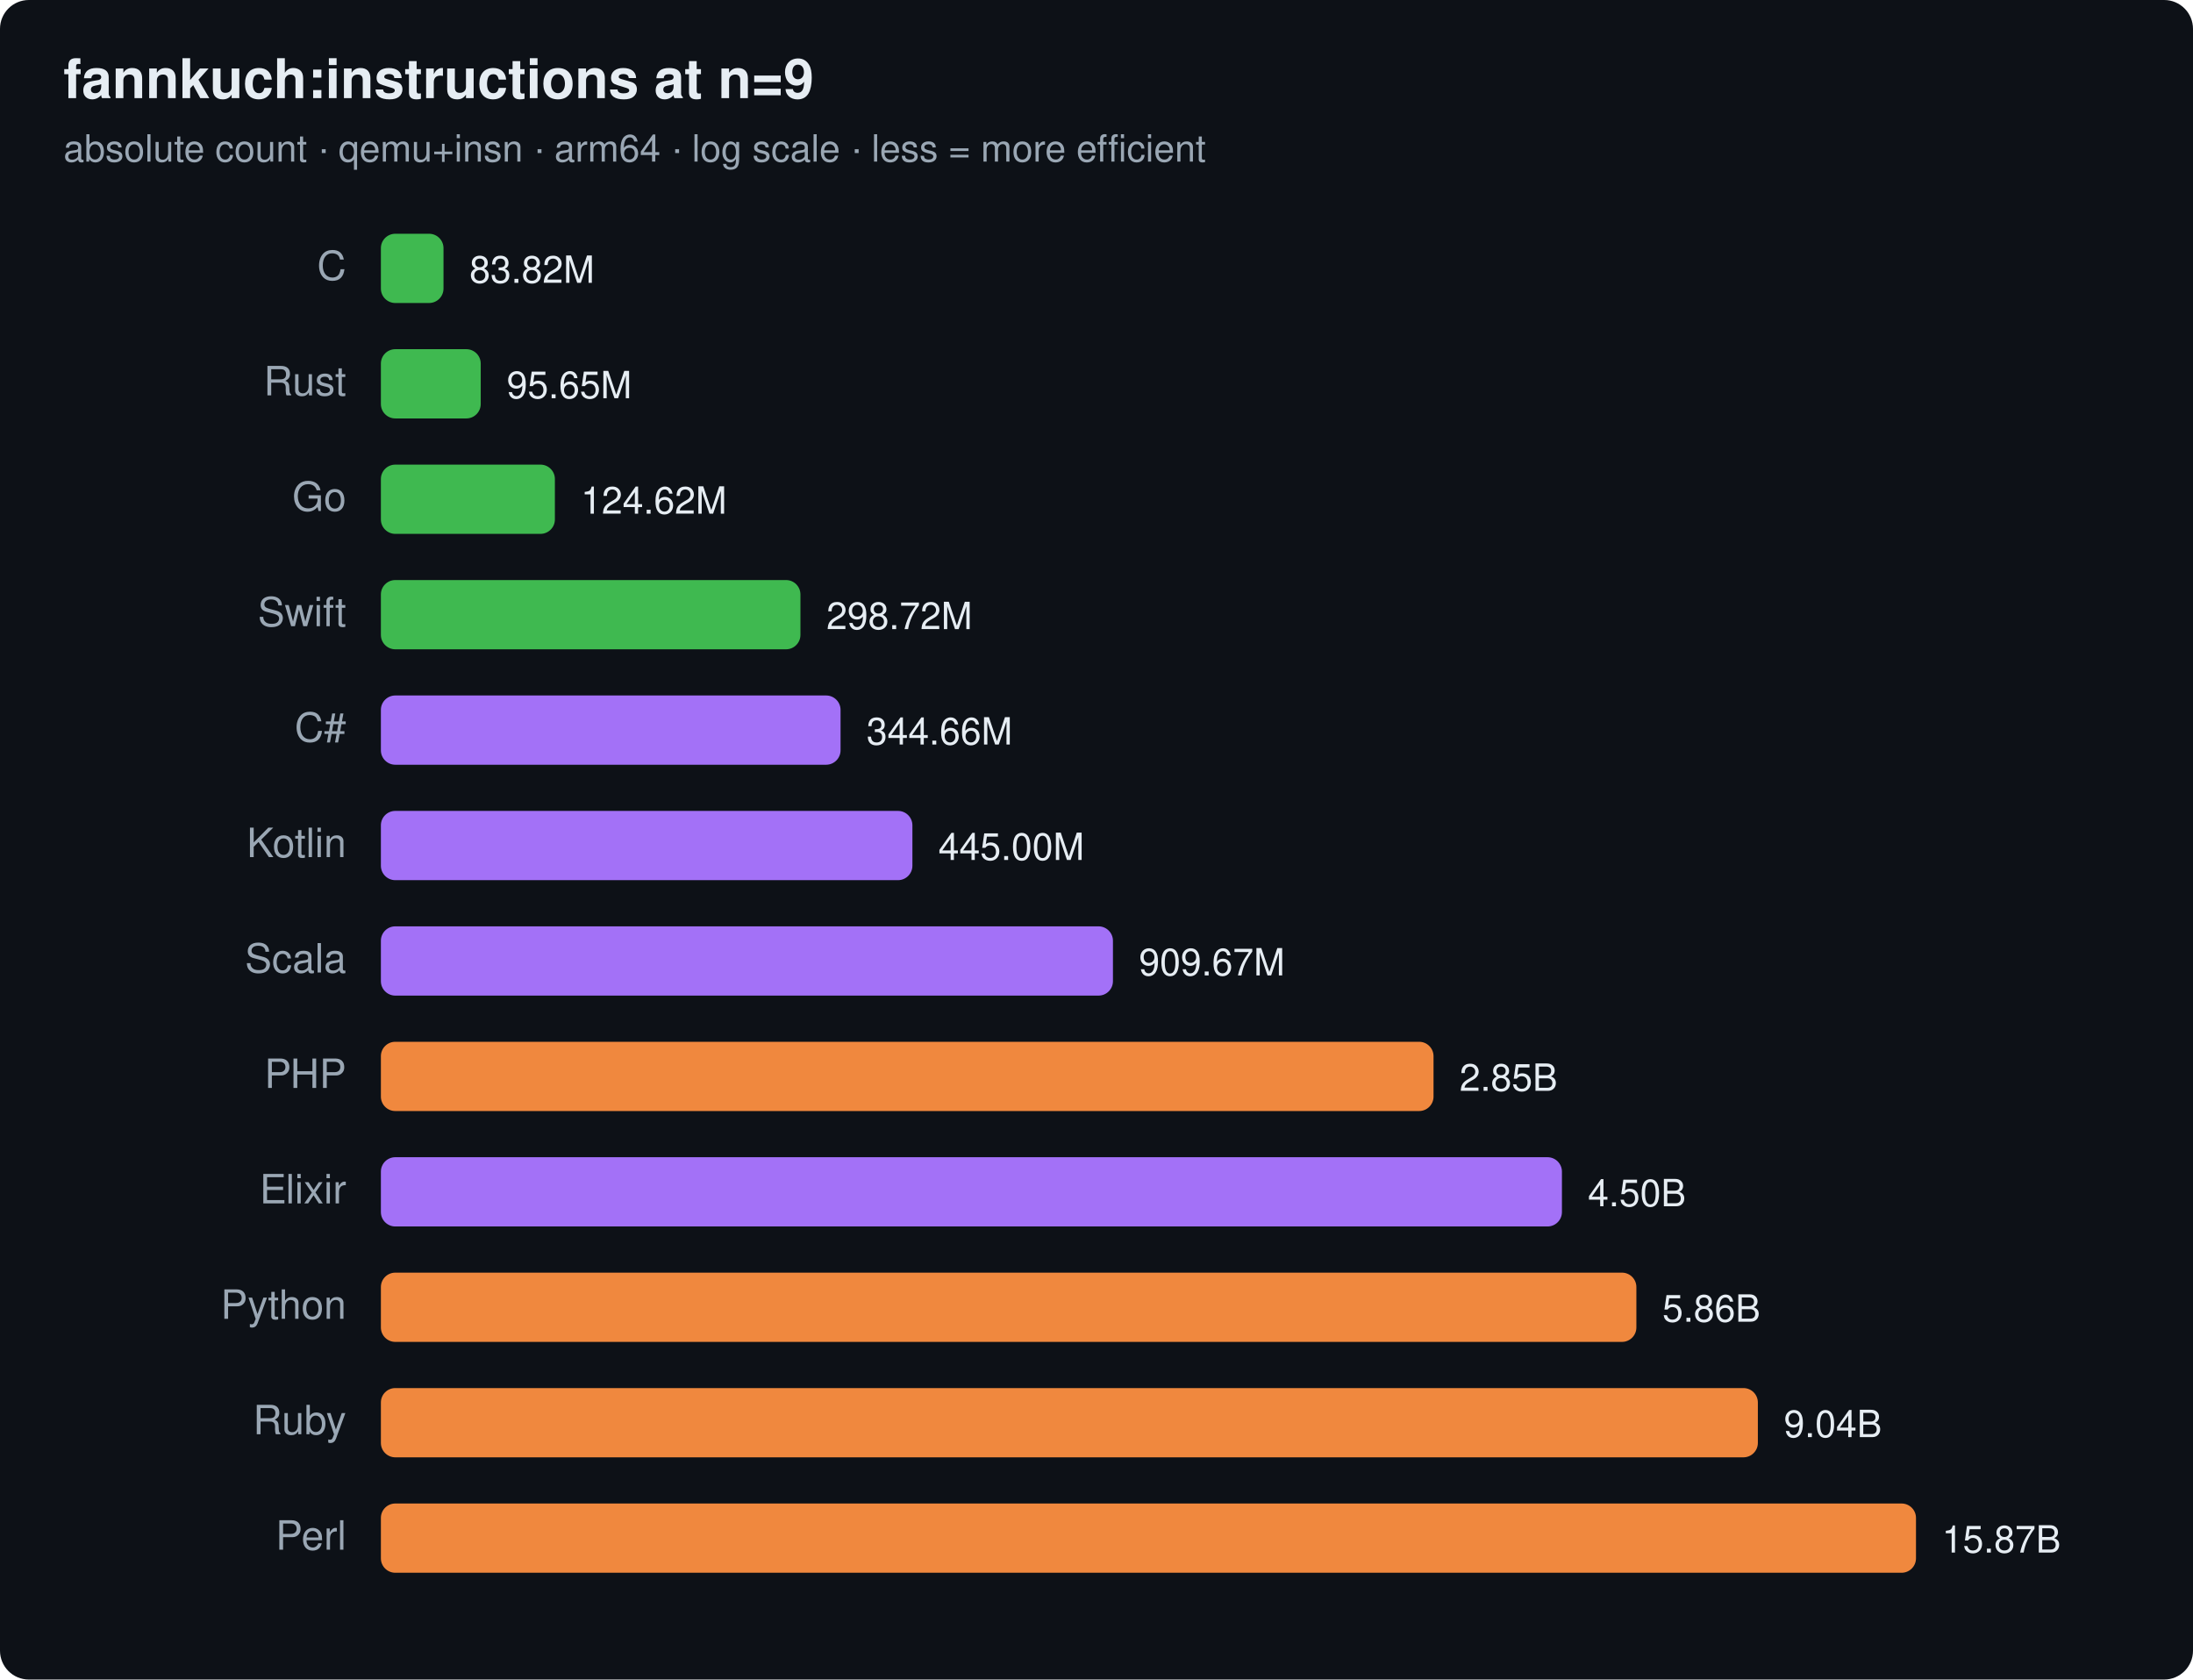
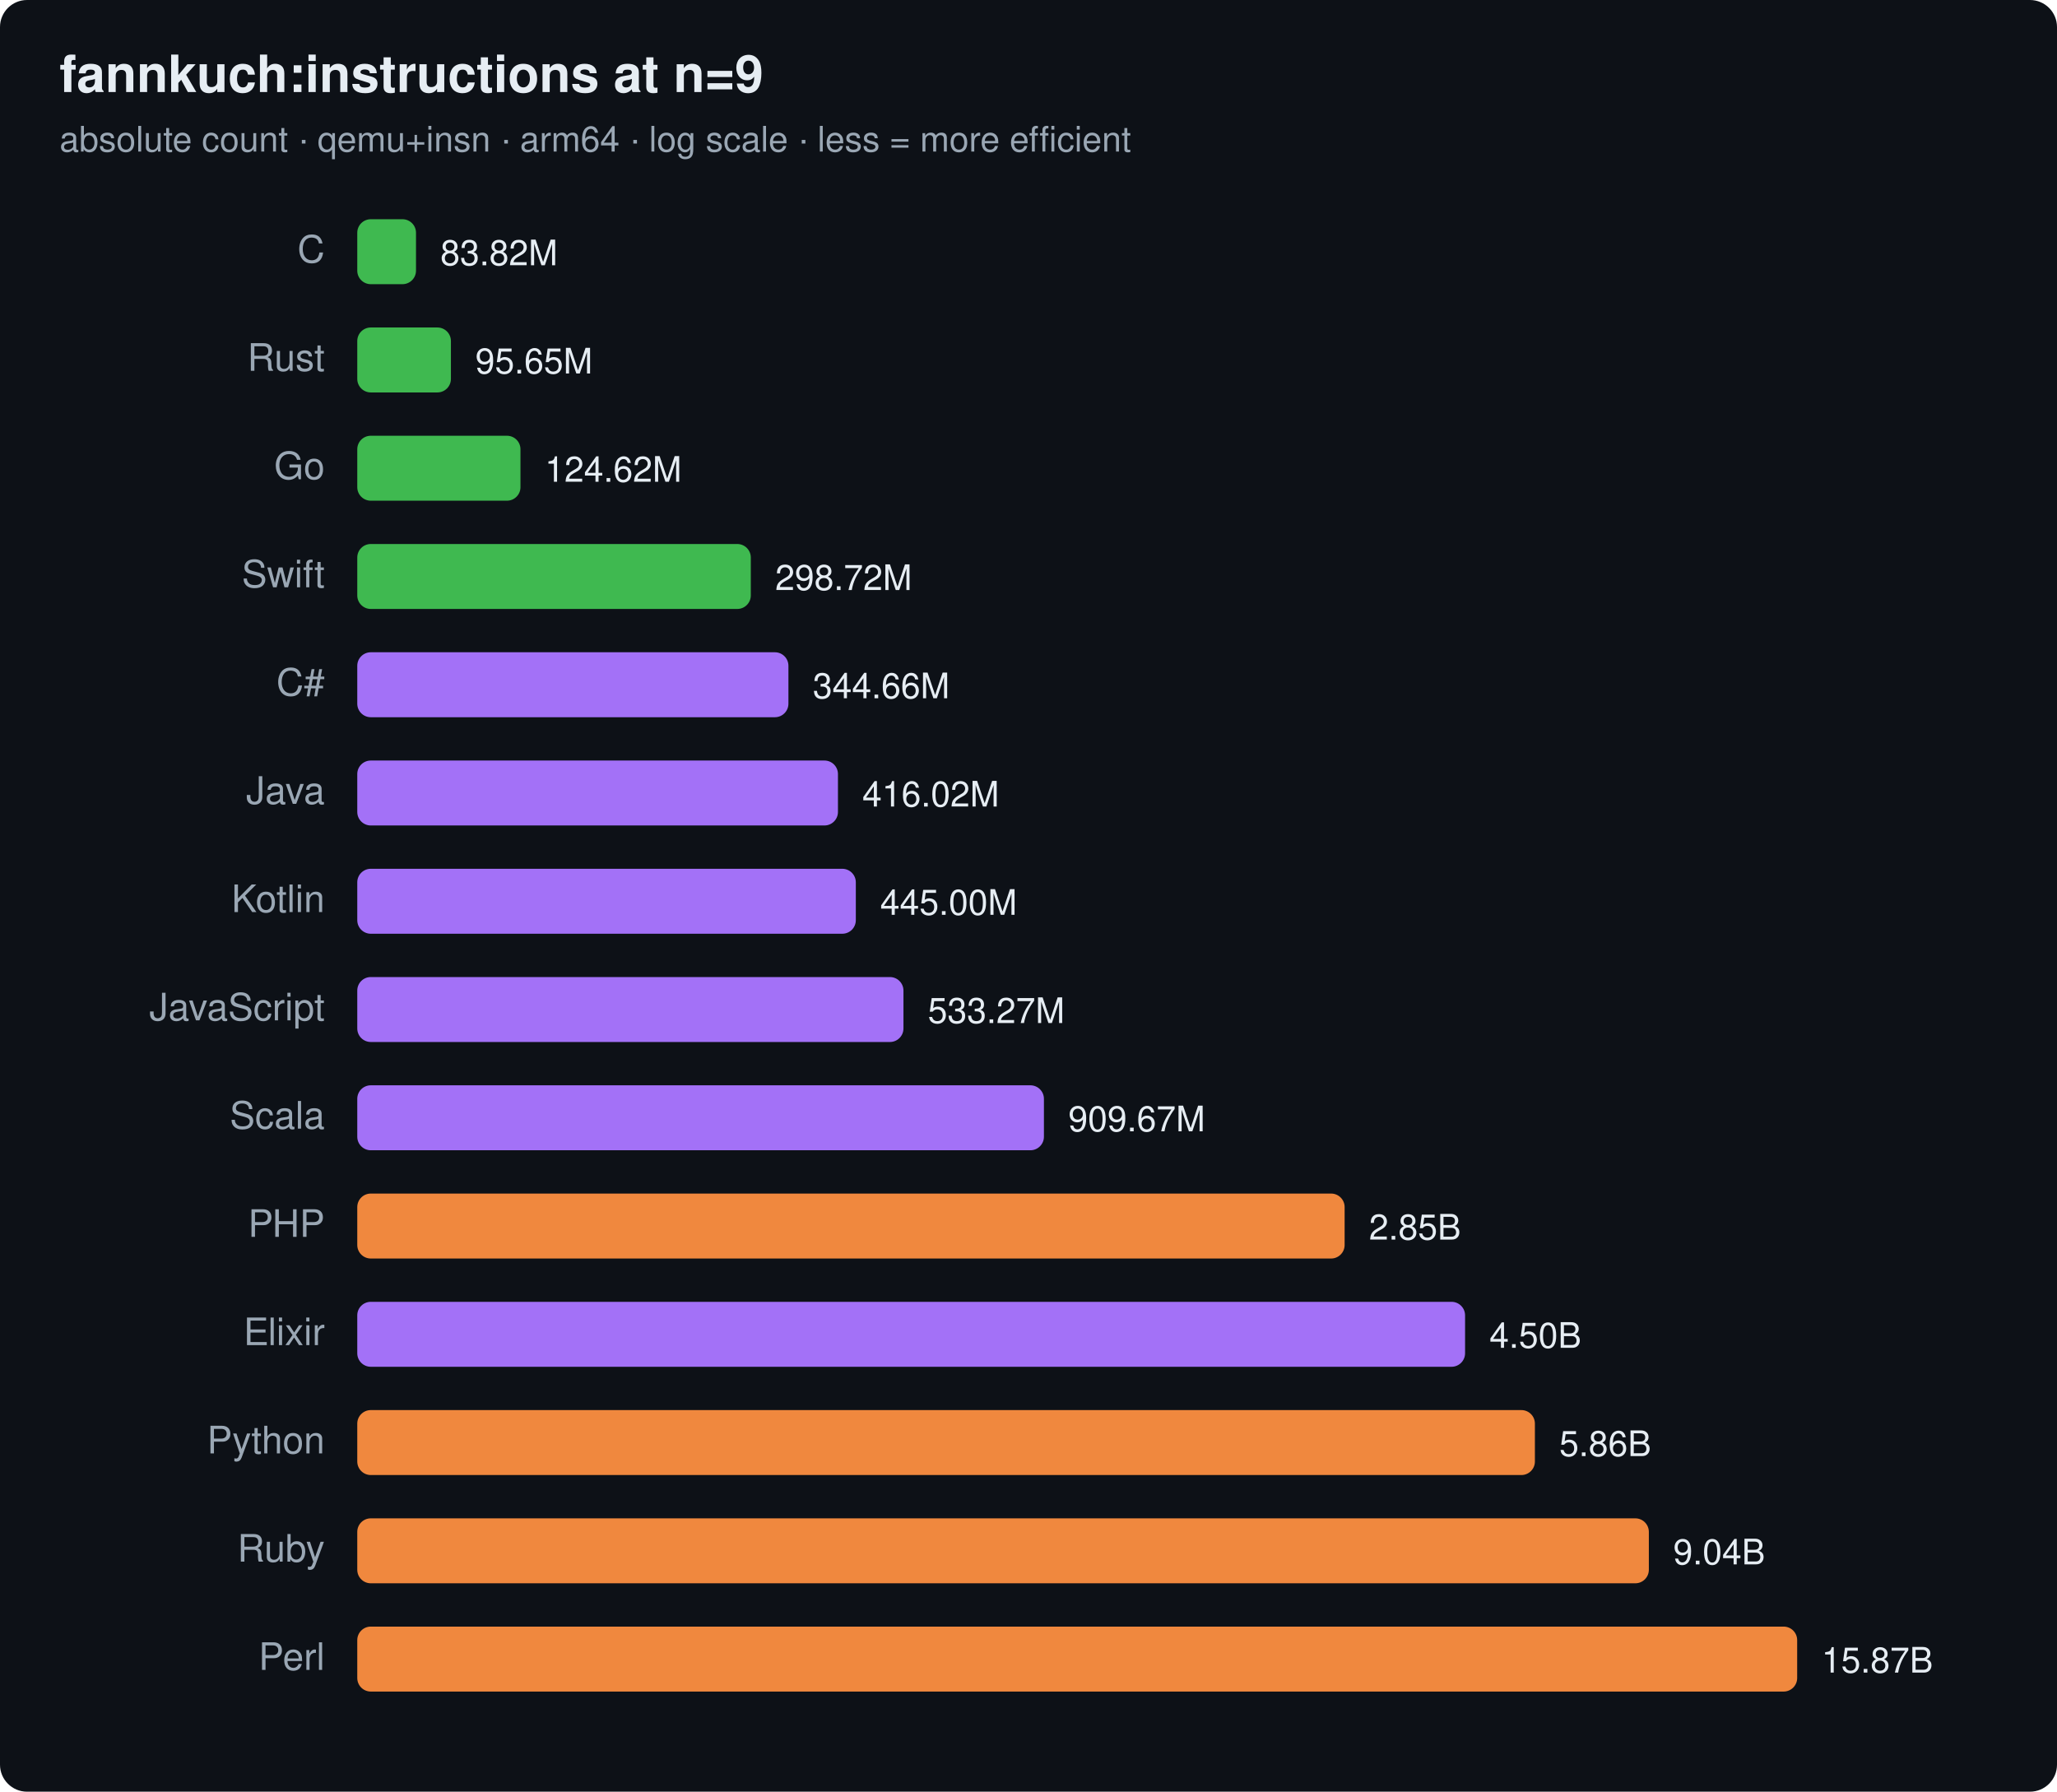
- <svg xmlns="http://www.w3.org/2000/svg" width="760" height="582" viewBox="0 0 760 582" font-family="ui-sans-serif,system-ui,Segoe UI,Helvetica,Arial">
-   <rect width="760" height="582" rx="10" fill="#0d1117" />
+ <svg xmlns="http://www.w3.org/2000/svg" width="760" height="662" viewBox="0 0 760 662" font-family="ui-sans-serif,system-ui,Segoe UI,Helvetica,Arial">
+   <rect width="760" height="662" rx="10" fill="#0d1117" />
  <text x="22" y="34" font-size="19" font-weight="700" fill="#e6edf3">fannkuch:instructions at n=9</text>
  <text x="22" y="56" font-size="13" fill="#9aa7b4">absolute count · qemu+insn · arm64 · log scale · less = more efficient</text>
  <text x="120" y="97" text-anchor="end" font-size="14" fill="#9aa7b4">C</text>
  <rect x="132" y="81" width="21.7" height="24" rx="5" fill="#3fb950" />
  <text x="162.7" y="98" font-size="13" fill="#e6edf3">83.82M</text>
  <text x="120" y="137" text-anchor="end" font-size="14" fill="#9aa7b4">Rust</text>
  <rect x="132" y="121" width="34.6" height="24" rx="5" fill="#3fb950" />
  <text x="175.6" y="138" font-size="13" fill="#e6edf3">95.65M</text>
  <text x="120" y="177" text-anchor="end" font-size="14" fill="#9aa7b4">Go</text>
  <rect x="132" y="161" width="60.3" height="24" rx="5" fill="#3fb950" />
  <text x="201.3" y="178" font-size="13" fill="#e6edf3">124.62M</text>
  <text x="120" y="217" text-anchor="end" font-size="14" fill="#9aa7b4">Swift</text>
  <rect x="132" y="201" width="145.4" height="24" rx="5" fill="#3fb950" />
  <text x="286.4" y="218" font-size="13" fill="#e6edf3">298.72M</text>
  <text x="120" y="257" text-anchor="end" font-size="14" fill="#9aa7b4">C#</text>
  <rect x="132" y="241" width="159.3" height="24" rx="5" fill="#a371f7" />
  <text x="300.3" y="258" font-size="13" fill="#e6edf3">344.66M</text>
-   <text x="120" y="297" text-anchor="end" font-size="14" fill="#9aa7b4">Kotlin</text>
-   <rect x="132" y="281" width="184.2" height="24" rx="5" fill="#a371f7" />
-   <text x="325.2" y="298" font-size="13" fill="#e6edf3">445.00M</text>
-   <text x="120" y="337" text-anchor="end" font-size="14" fill="#9aa7b4">Scala</text>
-   <rect x="132" y="321" width="253.7" height="24" rx="5" fill="#a371f7" />
-   <text x="394.7" y="338" font-size="13" fill="#e6edf3">909.67M</text>
-   <text x="120" y="377" text-anchor="end" font-size="14" fill="#9aa7b4">PHP</text>
-   <rect x="132" y="361" width="364.8" height="24" rx="5" fill="#f0883e" />
-   <text x="505.8" y="378" font-size="13" fill="#e6edf3">2.85B</text>
-   <text x="120" y="417" text-anchor="end" font-size="14" fill="#9aa7b4">Elixir</text>
-   <rect x="132" y="401" width="409.3" height="24" rx="5" fill="#a371f7" />
-   <text x="550.3" y="418" font-size="13" fill="#e6edf3">4.50B</text>
-   <text x="120" y="457" text-anchor="end" font-size="14" fill="#9aa7b4">Python</text>
-   <rect x="132" y="441" width="435.1" height="24" rx="5" fill="#f0883e" />
-   <text x="576.1" y="458" font-size="13" fill="#e6edf3">5.86B</text>
-   <text x="120" y="497" text-anchor="end" font-size="14" fill="#9aa7b4">Ruby</text>
-   <rect x="132" y="481" width="477.2" height="24" rx="5" fill="#f0883e" />
-   <text x="618.2" y="498" font-size="13" fill="#e6edf3">9.04B</text>
-   <text x="120" y="537" text-anchor="end" font-size="14" fill="#9aa7b4">Perl</text>
-   <rect x="132" y="521" width="532.0" height="24" rx="5" fill="#f0883e" />
-   <text x="673.0" y="538" font-size="13" fill="#e6edf3">15.87B</text>
+   <text x="120" y="297" text-anchor="end" font-size="14" fill="#9aa7b4">Java</text>
+   <rect x="132" y="281" width="177.6" height="24" rx="5" fill="#a371f7" />
+   <text x="318.6" y="298" font-size="13" fill="#e6edf3">416.02M</text>
+   <text x="120" y="337" text-anchor="end" font-size="14" fill="#9aa7b4">Kotlin</text>
+   <rect x="132" y="321" width="184.2" height="24" rx="5" fill="#a371f7" />
+   <text x="325.2" y="338" font-size="13" fill="#e6edf3">445.00M</text>
+   <text x="120" y="377" text-anchor="end" font-size="14" fill="#9aa7b4">JavaScript</text>
+   <rect x="132" y="361" width="201.8" height="24" rx="5" fill="#a371f7" />
+   <text x="342.8" y="378" font-size="13" fill="#e6edf3">533.27M</text>
+   <text x="120" y="417" text-anchor="end" font-size="14" fill="#9aa7b4">Scala</text>
+   <rect x="132" y="401" width="253.7" height="24" rx="5" fill="#a371f7" />
+   <text x="394.7" y="418" font-size="13" fill="#e6edf3">909.67M</text>
+   <text x="120" y="457" text-anchor="end" font-size="14" fill="#9aa7b4">PHP</text>
+   <rect x="132" y="441" width="364.8" height="24" rx="5" fill="#f0883e" />
+   <text x="505.8" y="458" font-size="13" fill="#e6edf3">2.85B</text>
+   <text x="120" y="497" text-anchor="end" font-size="14" fill="#9aa7b4">Elixir</text>
+   <rect x="132" y="481" width="409.3" height="24" rx="5" fill="#a371f7" />
+   <text x="550.3" y="498" font-size="13" fill="#e6edf3">4.50B</text>
+   <text x="120" y="537" text-anchor="end" font-size="14" fill="#9aa7b4">Python</text>
+   <rect x="132" y="521" width="435.1" height="24" rx="5" fill="#f0883e" />
+   <text x="576.1" y="538" font-size="13" fill="#e6edf3">5.86B</text>
+   <text x="120" y="577" text-anchor="end" font-size="14" fill="#9aa7b4">Ruby</text>
+   <rect x="132" y="561" width="477.2" height="24" rx="5" fill="#f0883e" />
+   <text x="618.2" y="578" font-size="13" fill="#e6edf3">9.04B</text>
+   <text x="120" y="617" text-anchor="end" font-size="14" fill="#9aa7b4">Perl</text>
+   <rect x="132" y="601" width="532.0" height="24" rx="5" fill="#f0883e" />
+   <text x="673.0" y="618" font-size="13" fill="#e6edf3">15.87B</text>
</svg>
